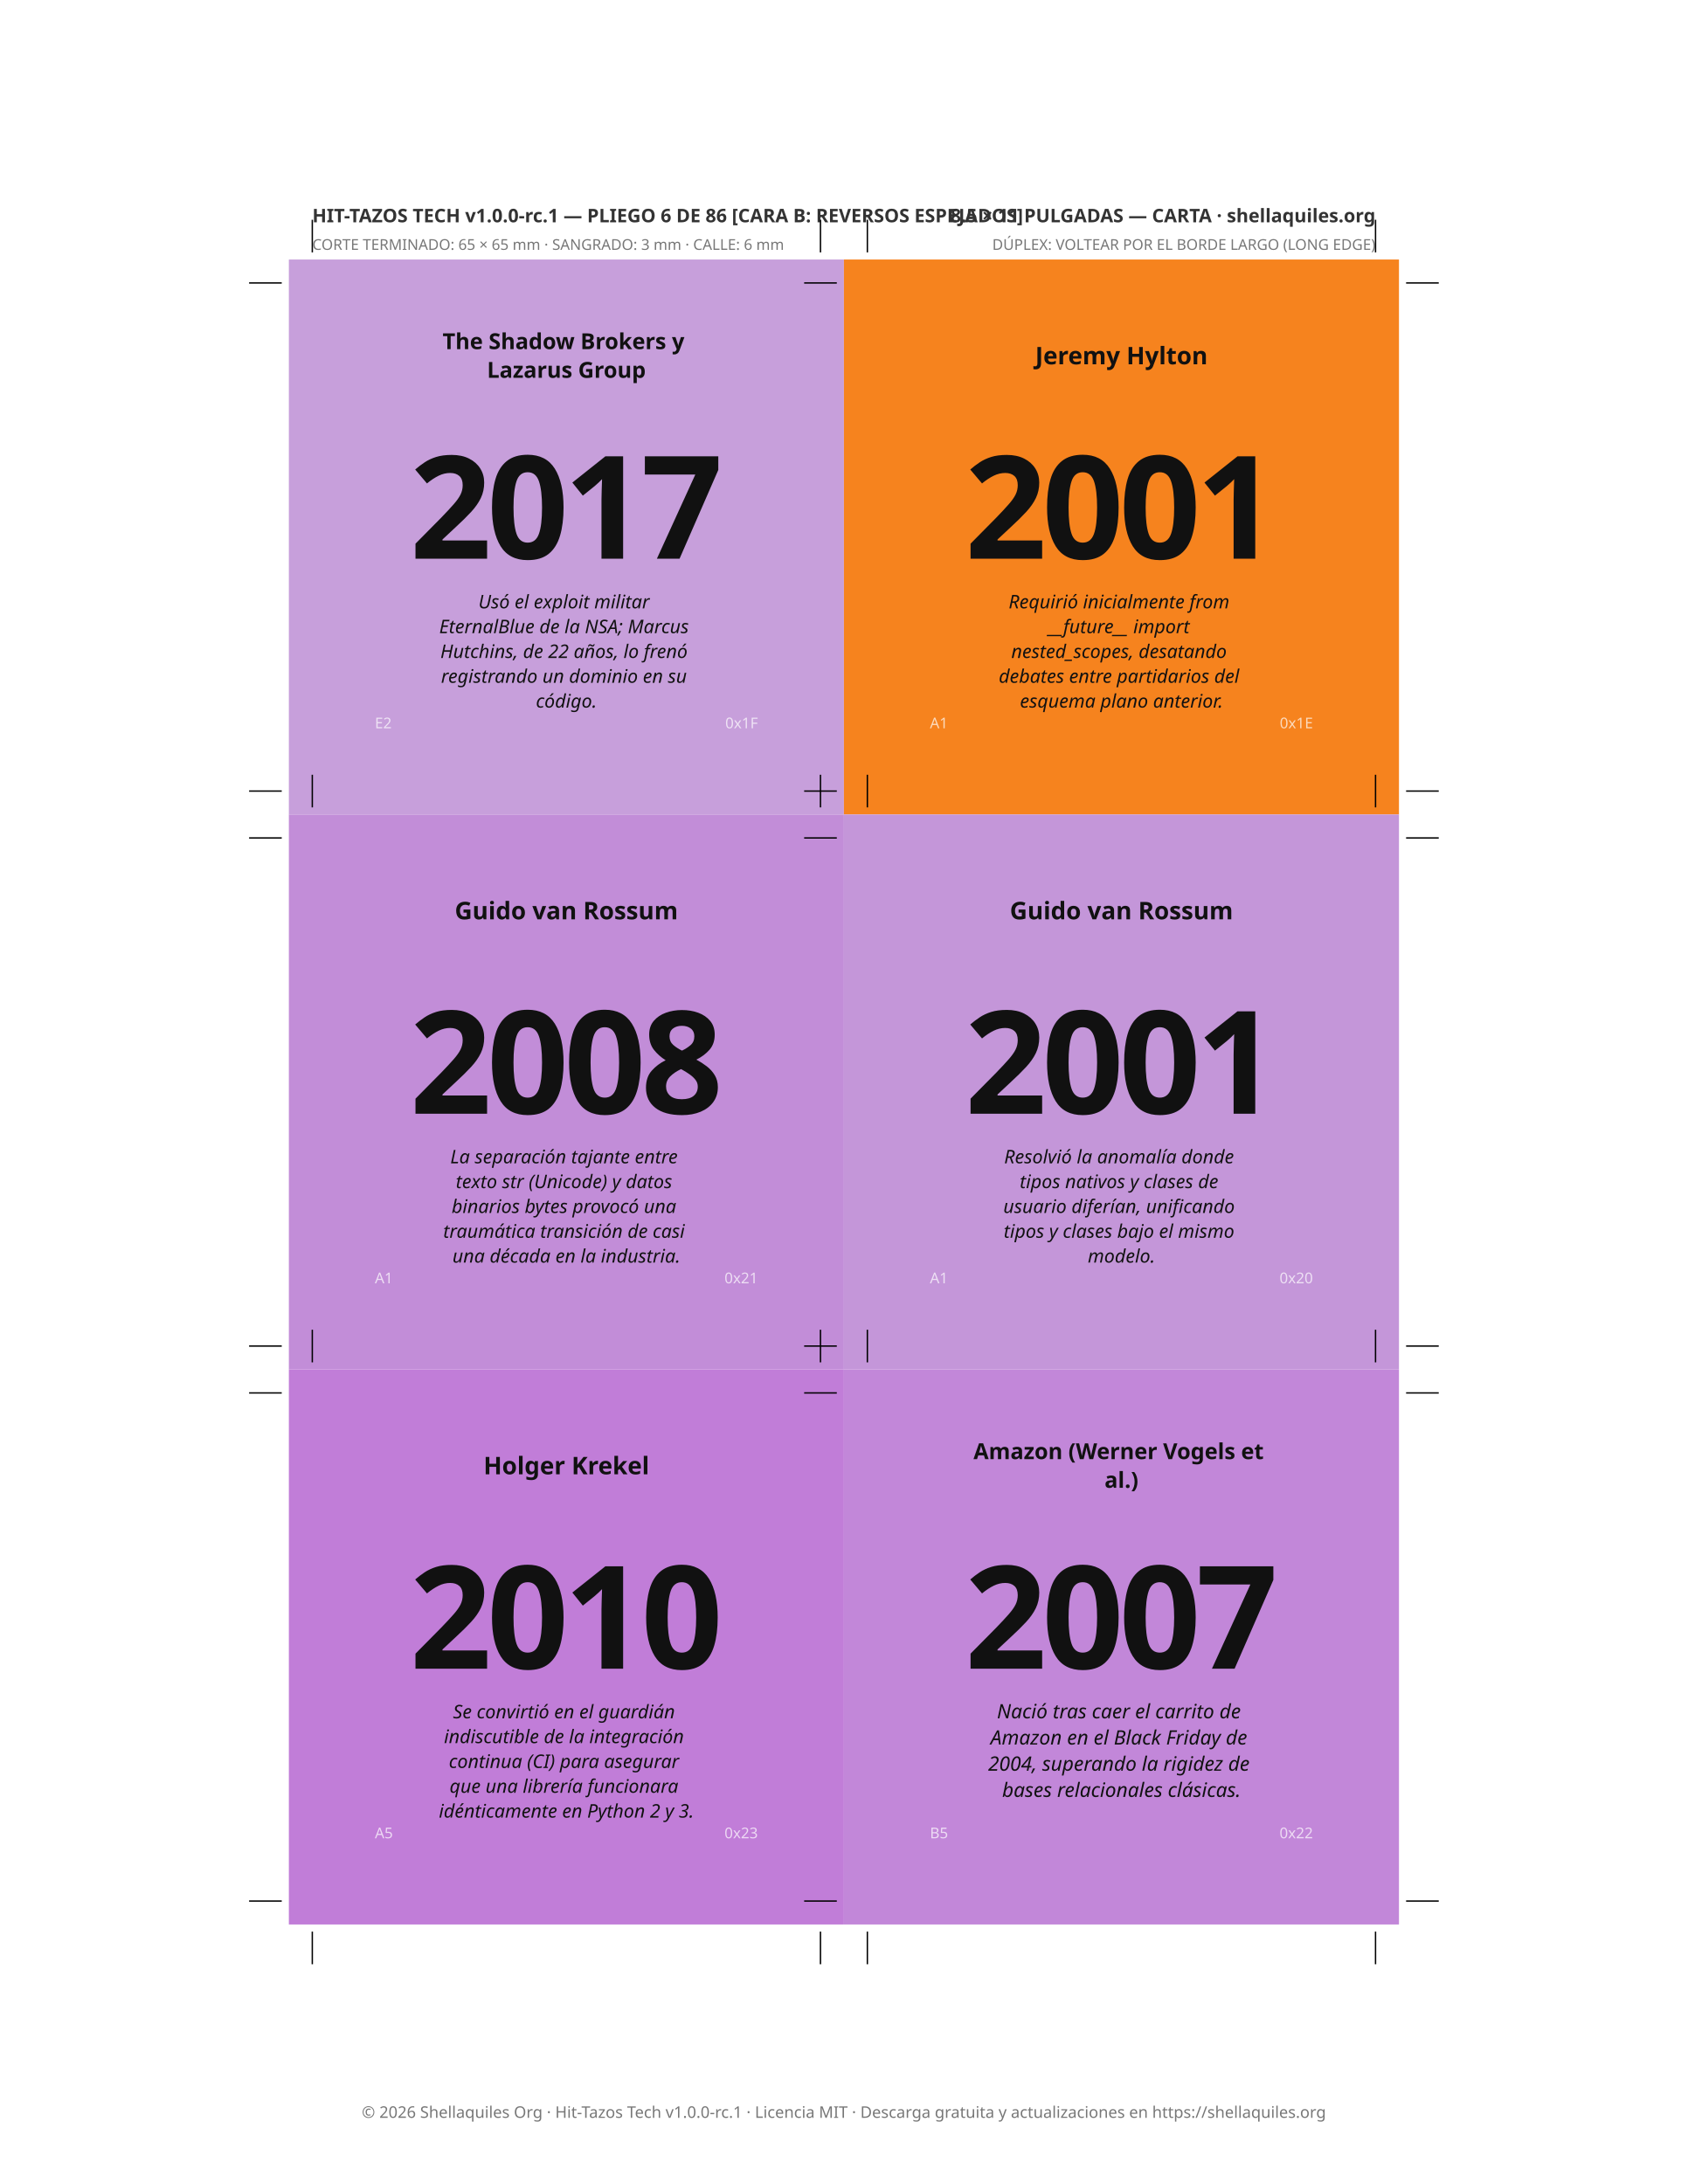
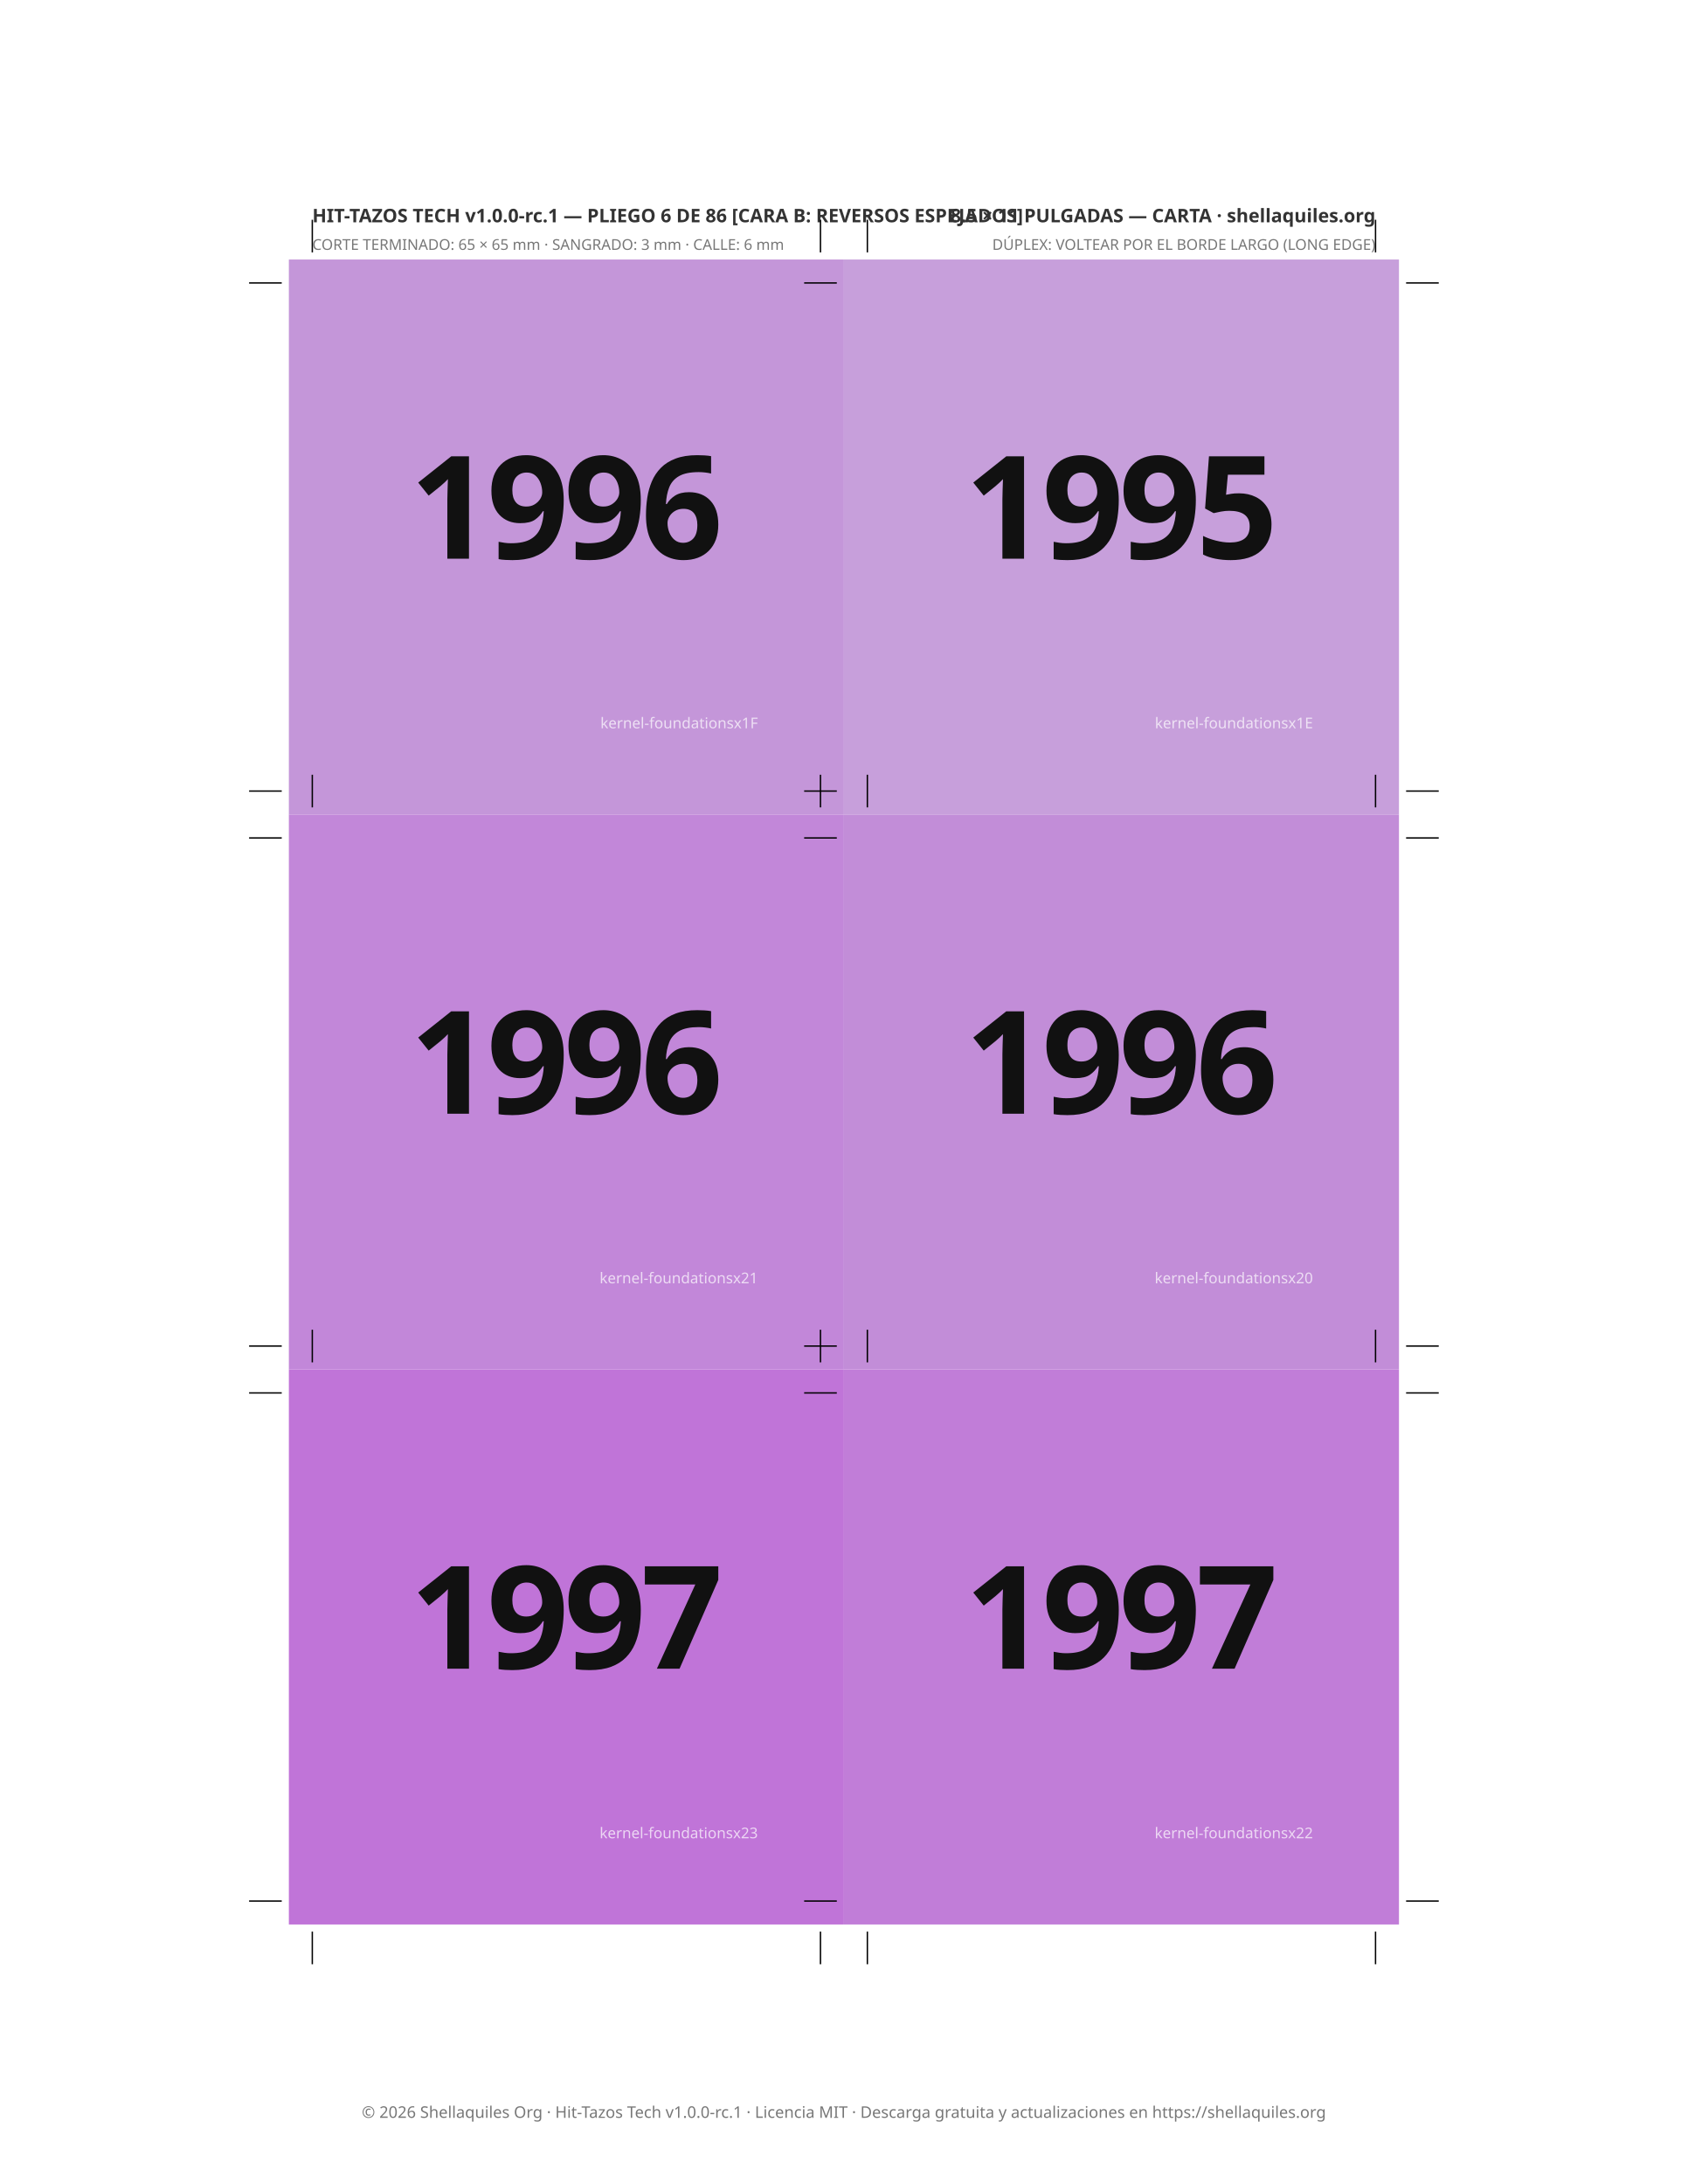
<svg xmlns="http://www.w3.org/2000/svg" width="215.9mm" height="279.4mm" viewBox="0 0 612 792" style="background-color: #ffffff;">
  <g id="encabezado_pliego">
    <text x="113.24" y="80.61" font-family="'Outfit', sans-serif" font-size="6.8" font-weight="700" fill="#333333">HIT-TAZOS TECH v1.0.0-rc.1 — PLIEGO 6 DE 86 [CARA B: REVERSOS ESPEJADOS]</text>
    <text x="498.76" y="80.61" font-family="'Outfit', sans-serif" font-size="6.8" font-weight="700" fill="#333333" text-anchor="end">8.5 × 11 PULGADAS — CARTA · shellaquiles.org</text>
    <text x="113.24" y="90.61" font-family="'Outfit', sans-serif" font-size="5.4" font-weight="500" fill="#777777">CORTE TERMINADO: 65 × 65 mm · SANGRADO: 3 mm · CALLE: 6 mm</text>
    <text x="498.76" y="90.61" font-family="'Outfit', sans-serif" font-size="5.4" font-weight="500" fill="#777777" text-anchor="end">DÚPLEX: VOLTEAR POR EL BORDE LARGO (LONG EDGE)</text>
  </g>
  <g id="tarjetas_reverso">
-     <g id="carta_0_1F_reverso">
+     <g id="carta_kernel-foundations_1F_reverso">
      <g stroke="#000000" stroke-width="0.5" stroke-linecap="square">
        <line x1="90.57" y1="102.61" x2="101.91" y2="102.61" />
        <line x1="113.24" y1="79.94" x2="113.24" y2="91.28" />
        <line x1="308.83" y1="102.61" x2="320.17" y2="102.61" />
        <line x1="297.50" y1="79.94" x2="297.50" y2="91.28" />
        <line x1="90.57" y1="286.87" x2="101.91" y2="286.87" />
        <line x1="113.24" y1="298.20" x2="113.24" y2="309.54" />
        <line x1="308.83" y1="286.87" x2="320.17" y2="286.87" />
        <line x1="297.50" y1="298.20" x2="297.50" y2="309.54" />
      </g>
-       <rect x="104.74" y="94.11" width="201.26" height="201.26" fill="#c79fdb" />
+       <rect x="104.74" y="94.11" width="201.26" height="201.26" fill="#c496d9" />
      <g transform="translate(113.24, 102.61)">
-         <text font-family="'Outfit', sans-serif" font-size="8" font-weight="600" fill="#111111" text-anchor="middle">
-           <tspan x="92.13" y="24">The Shadow Brokers y</tspan>
-           <tspan x="92.13" y="34.4">Lazarus Group</tspan>
+         <text font-family="'Outfit', sans-serif" font-size="8.8" font-weight="600" fill="#111111" text-anchor="middle">
+           
        </text>
-         <text x="92.13" y="100" font-family="'Space Grotesk', sans-serif" font-size="52" font-weight="900" letter-spacing="-1.8" fill="#111111" text-anchor="middle">2017</text>
-         <text font-family="'Outfit', sans-serif" font-size="6.8" font-weight="400" font-style="italic" fill="#111111" text-anchor="middle">
-           <tspan x="92.13" y="118.0">Usó el exploit militar</tspan>
-           <tspan x="92.13" y="127.0">EternalBlue de la NSA; Marcus</tspan>
-           <tspan x="92.13" y="136.0">Hutchins, de 22 años, lo frenó</tspan>
-           <tspan x="92.13" y="145.0">registrando un dominio en su</tspan>
-           <tspan x="92.13" y="154.0">código.</tspan>
+         <text x="92.13" y="100" font-family="'Space Grotesk', sans-serif" font-size="52" font-weight="900" letter-spacing="-1.8" fill="#111111" text-anchor="middle">1996</text>
+         <text font-family="'Outfit', sans-serif" font-size="7.2" font-weight="400" font-style="italic" fill="#111111" text-anchor="middle">
+           
        </text>
-         <text x="22.68" y="161.5" font-family="'Outfit', sans-serif" font-size="5.4" font-weight="500" fill="rgba(255, 255, 255, 0.7)">E2</text>
-         <text x="161.57" y="161.5" font-family="'Space Grotesk', sans-serif" font-size="5.4" font-weight="500" fill="rgba(255, 255, 255, 0.7)" text-anchor="end">0x1F</text>
+         <text x="22.68" y="161.5" font-family="'Outfit', sans-serif" font-size="5.4" font-weight="500" fill="rgba(255, 255, 255, 0.7)" />
+         <text x="161.57" y="161.5" font-family="'Space Grotesk', sans-serif" font-size="5.4" font-weight="500" fill="rgba(255, 255, 255, 0.7)" text-anchor="end">kernel-foundationsx1F</text>
      </g>
    </g>
-     <g id="carta_0_1E_reverso">
+     <g id="carta_kernel-foundations_1E_reverso">
      <g stroke="#000000" stroke-width="0.5" stroke-linecap="square">
        <line x1="291.83" y1="102.61" x2="303.17" y2="102.61" />
        <line x1="314.50" y1="79.94" x2="314.50" y2="91.28" />
        <line x1="510.09" y1="102.61" x2="521.43" y2="102.61" />
        <line x1="498.76" y1="79.94" x2="498.76" y2="91.28" />
        <line x1="291.83" y1="286.87" x2="303.17" y2="286.87" />
        <line x1="314.50" y1="298.20" x2="314.50" y2="309.54" />
        <line x1="510.09" y1="286.87" x2="521.43" y2="286.87" />
        <line x1="498.76" y1="298.20" x2="498.76" y2="309.54" />
      </g>
-       <rect x="306.00" y="94.11" width="201.26" height="201.26" fill="#f6831e" />
+       <rect x="306.00" y="94.11" width="201.26" height="201.26" fill="#c79fdb" />
      <g transform="translate(314.50, 102.61)">
        <text font-family="'Outfit', sans-serif" font-size="8.8" font-weight="600" fill="#111111" text-anchor="middle">
-           <tspan x="92.13" y="29.5">Jeremy Hylton</tspan>
+           
        </text>
-         <text x="92.13" y="100" font-family="'Space Grotesk', sans-serif" font-size="52" font-weight="900" letter-spacing="-1.8" fill="#111111" text-anchor="middle">2001</text>
-         <text font-family="'Outfit', sans-serif" font-size="6.8" font-weight="400" font-style="italic" fill="#111111" text-anchor="middle">
-           <tspan x="92.13" y="118.0">Requirió inicialmente from</tspan>
-           <tspan x="92.13" y="127.0">__future__ import</tspan>
-           <tspan x="92.13" y="136.0">nested_scopes, desatando</tspan>
-           <tspan x="92.13" y="145.0">debates entre partidarios del</tspan>
-           <tspan x="92.13" y="154.0">esquema plano anterior.</tspan>
+         <text x="92.13" y="100" font-family="'Space Grotesk', sans-serif" font-size="52" font-weight="900" letter-spacing="-1.8" fill="#111111" text-anchor="middle">1995</text>
+         <text font-family="'Outfit', sans-serif" font-size="7.2" font-weight="400" font-style="italic" fill="#111111" text-anchor="middle">
+           
        </text>
-         <text x="22.68" y="161.5" font-family="'Outfit', sans-serif" font-size="5.4" font-weight="500" fill="rgba(255, 255, 255, 0.7)">A1</text>
-         <text x="161.57" y="161.5" font-family="'Space Grotesk', sans-serif" font-size="5.4" font-weight="500" fill="rgba(255, 255, 255, 0.7)" text-anchor="end">0x1E</text>
+         <text x="22.68" y="161.5" font-family="'Outfit', sans-serif" font-size="5.4" font-weight="500" fill="rgba(255, 255, 255, 0.7)" />
+         <text x="161.57" y="161.5" font-family="'Space Grotesk', sans-serif" font-size="5.4" font-weight="500" fill="rgba(255, 255, 255, 0.7)" text-anchor="end">kernel-foundationsx1E</text>
      </g>
    </g>
-     <g id="carta_0_21_reverso">
+     <g id="carta_kernel-foundations_21_reverso">
      <g stroke="#000000" stroke-width="0.5" stroke-linecap="square">
        <line x1="90.57" y1="303.87" x2="101.91" y2="303.87" />
        <line x1="113.24" y1="281.20" x2="113.24" y2="292.54" />
        <line x1="308.83" y1="303.87" x2="320.17" y2="303.87" />
        <line x1="297.50" y1="281.20" x2="297.50" y2="292.54" />
        <line x1="90.57" y1="488.13" x2="101.91" y2="488.13" />
        <line x1="113.24" y1="499.46" x2="113.24" y2="510.80" />
        <line x1="308.83" y1="488.13" x2="320.17" y2="488.13" />
        <line x1="297.50" y1="499.46" x2="297.50" y2="510.80" />
      </g>
-       <rect x="104.74" y="295.37" width="201.26" height="201.26" fill="#c28dd8" />
+       <rect x="104.74" y="295.37" width="201.26" height="201.26" fill="#c287d9" />
      <g transform="translate(113.24, 303.87)">
        <text font-family="'Outfit', sans-serif" font-size="8.8" font-weight="600" fill="#111111" text-anchor="middle">
-           <tspan x="92.13" y="29.5">Guido van Rossum</tspan>
+           
        </text>
-         <text x="92.13" y="100" font-family="'Space Grotesk', sans-serif" font-size="52" font-weight="900" letter-spacing="-1.8" fill="#111111" text-anchor="middle">2008</text>
-         <text font-family="'Outfit', sans-serif" font-size="6.8" font-weight="400" font-style="italic" fill="#111111" text-anchor="middle">
-           <tspan x="92.13" y="118.0">La separación tajante entre</tspan>
-           <tspan x="92.13" y="127.0">texto str (Unicode) y datos</tspan>
-           <tspan x="92.13" y="136.0">binarios bytes provocó una</tspan>
-           <tspan x="92.13" y="145.0">traumática transición de casi</tspan>
-           <tspan x="92.13" y="154.0">una década en la industria.</tspan>
+         <text x="92.13" y="100" font-family="'Space Grotesk', sans-serif" font-size="52" font-weight="900" letter-spacing="-1.8" fill="#111111" text-anchor="middle">1996</text>
+         <text font-family="'Outfit', sans-serif" font-size="7.2" font-weight="400" font-style="italic" fill="#111111" text-anchor="middle">
+           
        </text>
-         <text x="22.68" y="161.5" font-family="'Outfit', sans-serif" font-size="5.4" font-weight="500" fill="rgba(255, 255, 255, 0.7)">A1</text>
-         <text x="161.57" y="161.5" font-family="'Space Grotesk', sans-serif" font-size="5.4" font-weight="500" fill="rgba(255, 255, 255, 0.7)" text-anchor="end">0x21</text>
+         <text x="22.68" y="161.5" font-family="'Outfit', sans-serif" font-size="5.4" font-weight="500" fill="rgba(255, 255, 255, 0.7)" />
+         <text x="161.57" y="161.5" font-family="'Space Grotesk', sans-serif" font-size="5.4" font-weight="500" fill="rgba(255, 255, 255, 0.7)" text-anchor="end">kernel-foundationsx21</text>
      </g>
    </g>
-     <g id="carta_0_20_reverso">
+     <g id="carta_kernel-foundations_20_reverso">
      <g stroke="#000000" stroke-width="0.5" stroke-linecap="square">
        <line x1="291.83" y1="303.87" x2="303.17" y2="303.87" />
        <line x1="314.50" y1="281.20" x2="314.50" y2="292.54" />
        <line x1="510.09" y1="303.87" x2="521.43" y2="303.87" />
        <line x1="498.76" y1="281.20" x2="498.76" y2="292.54" />
        <line x1="291.83" y1="488.13" x2="303.17" y2="488.13" />
        <line x1="314.50" y1="499.46" x2="314.50" y2="510.80" />
        <line x1="510.09" y1="488.13" x2="521.43" y2="488.13" />
        <line x1="498.76" y1="499.46" x2="498.76" y2="510.80" />
      </g>
-       <rect x="306.00" y="295.37" width="201.26" height="201.26" fill="#c496d9" />
+       <rect x="306.00" y="295.37" width="201.26" height="201.26" fill="#c28dd8" />
      <g transform="translate(314.50, 303.87)">
        <text font-family="'Outfit', sans-serif" font-size="8.8" font-weight="600" fill="#111111" text-anchor="middle">
-           <tspan x="92.13" y="29.5">Guido van Rossum</tspan>
+           
        </text>
-         <text x="92.13" y="100" font-family="'Space Grotesk', sans-serif" font-size="52" font-weight="900" letter-spacing="-1.8" fill="#111111" text-anchor="middle">2001</text>
-         <text font-family="'Outfit', sans-serif" font-size="6.8" font-weight="400" font-style="italic" fill="#111111" text-anchor="middle">
-           <tspan x="92.13" y="118.0">Resolvió la anomalía donde</tspan>
-           <tspan x="92.13" y="127.0">tipos nativos y clases de</tspan>
-           <tspan x="92.13" y="136.0">usuario diferían, unificando</tspan>
-           <tspan x="92.13" y="145.0">tipos y clases bajo el mismo</tspan>
-           <tspan x="92.13" y="154.0">modelo.</tspan>
+         <text x="92.13" y="100" font-family="'Space Grotesk', sans-serif" font-size="52" font-weight="900" letter-spacing="-1.8" fill="#111111" text-anchor="middle">1996</text>
+         <text font-family="'Outfit', sans-serif" font-size="7.2" font-weight="400" font-style="italic" fill="#111111" text-anchor="middle">
+           
        </text>
-         <text x="22.68" y="161.5" font-family="'Outfit', sans-serif" font-size="5.4" font-weight="500" fill="rgba(255, 255, 255, 0.7)">A1</text>
-         <text x="161.57" y="161.5" font-family="'Space Grotesk', sans-serif" font-size="5.4" font-weight="500" fill="rgba(255, 255, 255, 0.7)" text-anchor="end">0x20</text>
+         <text x="22.68" y="161.5" font-family="'Outfit', sans-serif" font-size="5.4" font-weight="500" fill="rgba(255, 255, 255, 0.7)" />
+         <text x="161.57" y="161.5" font-family="'Space Grotesk', sans-serif" font-size="5.4" font-weight="500" fill="rgba(255, 255, 255, 0.7)" text-anchor="end">kernel-foundationsx20</text>
      </g>
    </g>
-     <g id="carta_0_23_reverso">
+     <g id="carta_kernel-foundations_23_reverso">
      <g stroke="#000000" stroke-width="0.5" stroke-linecap="square">
        <line x1="90.57" y1="505.13" x2="101.91" y2="505.13" />
        <line x1="113.24" y1="482.46" x2="113.24" y2="493.80" />
        <line x1="308.83" y1="505.13" x2="320.17" y2="505.13" />
        <line x1="297.50" y1="482.46" x2="297.50" y2="493.80" />
        <line x1="90.57" y1="689.39" x2="101.91" y2="689.39" />
        <line x1="113.24" y1="700.72" x2="113.24" y2="712.06" />
        <line x1="308.83" y1="689.39" x2="320.17" y2="689.39" />
        <line x1="297.50" y1="700.72" x2="297.50" y2="712.06" />
      </g>
-       <rect x="104.74" y="496.63" width="201.26" height="201.26" fill="#c17dd8" />
+       <rect x="104.74" y="496.63" width="201.26" height="201.26" fill="#c074d8" />
      <g transform="translate(113.24, 505.13)">
        <text font-family="'Outfit', sans-serif" font-size="8.8" font-weight="600" fill="#111111" text-anchor="middle">
-           <tspan x="92.13" y="29.5">Holger Krekel</tspan>
+           
        </text>
-         <text x="92.13" y="100" font-family="'Space Grotesk', sans-serif" font-size="52" font-weight="900" letter-spacing="-1.8" fill="#111111" text-anchor="middle">2010</text>
-         <text font-family="'Outfit', sans-serif" font-size="6.8" font-weight="400" font-style="italic" fill="#111111" text-anchor="middle">
-           <tspan x="92.13" y="118.0">Se convirtió en el guardián</tspan>
-           <tspan x="92.13" y="127.0">indiscutible de la integración</tspan>
-           <tspan x="92.13" y="136.0">continua (CI) para asegurar</tspan>
-           <tspan x="92.13" y="145.0">que una librería funcionara</tspan>
-           <tspan x="92.13" y="154.0">idénticamente en Python 2 y 3.</tspan>
+         <text x="92.13" y="100" font-family="'Space Grotesk', sans-serif" font-size="52" font-weight="900" letter-spacing="-1.8" fill="#111111" text-anchor="middle">1997</text>
+         <text font-family="'Outfit', sans-serif" font-size="7.2" font-weight="400" font-style="italic" fill="#111111" text-anchor="middle">
+           
        </text>
-         <text x="22.68" y="161.5" font-family="'Outfit', sans-serif" font-size="5.4" font-weight="500" fill="rgba(255, 255, 255, 0.7)">A5</text>
-         <text x="161.57" y="161.5" font-family="'Space Grotesk', sans-serif" font-size="5.4" font-weight="500" fill="rgba(255, 255, 255, 0.7)" text-anchor="end">0x23</text>
+         <text x="22.68" y="161.5" font-family="'Outfit', sans-serif" font-size="5.4" font-weight="500" fill="rgba(255, 255, 255, 0.7)" />
+         <text x="161.57" y="161.5" font-family="'Space Grotesk', sans-serif" font-size="5.4" font-weight="500" fill="rgba(255, 255, 255, 0.7)" text-anchor="end">kernel-foundationsx23</text>
      </g>
    </g>
-     <g id="carta_0_22_reverso">
+     <g id="carta_kernel-foundations_22_reverso">
      <g stroke="#000000" stroke-width="0.5" stroke-linecap="square">
        <line x1="291.83" y1="505.13" x2="303.17" y2="505.13" />
        <line x1="314.50" y1="482.46" x2="314.50" y2="493.80" />
        <line x1="510.09" y1="505.13" x2="521.43" y2="505.13" />
        <line x1="498.76" y1="482.46" x2="498.76" y2="493.80" />
        <line x1="291.83" y1="689.39" x2="303.17" y2="689.39" />
        <line x1="314.50" y1="700.72" x2="314.50" y2="712.06" />
        <line x1="510.09" y1="689.39" x2="521.43" y2="689.39" />
        <line x1="498.76" y1="700.72" x2="498.76" y2="712.06" />
      </g>
-       <rect x="306.00" y="496.63" width="201.26" height="201.26" fill="#c287d9" />
+       <rect x="306.00" y="496.63" width="201.26" height="201.26" fill="#c17dd8" />
      <g transform="translate(314.50, 505.13)">
-         <text font-family="'Outfit', sans-serif" font-size="8" font-weight="600" fill="#111111" text-anchor="middle">
-           <tspan x="92.13" y="24">Amazon (Werner Vogels et</tspan>
-           <tspan x="92.13" y="34.4">al.)</tspan>
+         <text font-family="'Outfit', sans-serif" font-size="8.8" font-weight="600" fill="#111111" text-anchor="middle">
+           
        </text>
-         <text x="92.13" y="100" font-family="'Space Grotesk', sans-serif" font-size="52" font-weight="900" letter-spacing="-1.8" fill="#111111" text-anchor="middle">2007</text>
+         <text x="92.13" y="100" font-family="'Space Grotesk', sans-serif" font-size="52" font-weight="900" letter-spacing="-1.8" fill="#111111" text-anchor="middle">1997</text>
        <text font-family="'Outfit', sans-serif" font-size="7.2" font-weight="400" font-style="italic" fill="#111111" text-anchor="middle">
-           <tspan x="92.13" y="118.0">Nació tras caer el carrito de</tspan>
-           <tspan x="92.13" y="127.5">Amazon en el Black Friday de</tspan>
-           <tspan x="92.13" y="137.0">2004, superando la rigidez de</tspan>
-           <tspan x="92.13" y="146.5">bases relacionales clásicas.</tspan>
+           
        </text>
-         <text x="22.68" y="161.5" font-family="'Outfit', sans-serif" font-size="5.4" font-weight="500" fill="rgba(255, 255, 255, 0.7)">B5</text>
-         <text x="161.57" y="161.5" font-family="'Space Grotesk', sans-serif" font-size="5.4" font-weight="500" fill="rgba(255, 255, 255, 0.7)" text-anchor="end">0x22</text>
+         <text x="22.68" y="161.5" font-family="'Outfit', sans-serif" font-size="5.4" font-weight="500" fill="rgba(255, 255, 255, 0.7)" />
+         <text x="161.57" y="161.5" font-family="'Space Grotesk', sans-serif" font-size="5.4" font-weight="500" fill="rgba(255, 255, 255, 0.7)" text-anchor="end">kernel-foundationsx22</text>
      </g>
    </g>
  </g>
  <g id="pie_pliego">
    <text x="306.00" y="768.00" font-family="'Outfit', sans-serif" font-size="5.8" font-weight="500" fill="#777777" text-anchor="middle">© 2026 Shellaquiles Org · Hit-Tazos Tech v1.0.0-rc.1 · Licencia MIT · Descarga gratuita y actualizaciones en https://shellaquiles.org</text>
  </g>
</svg>
